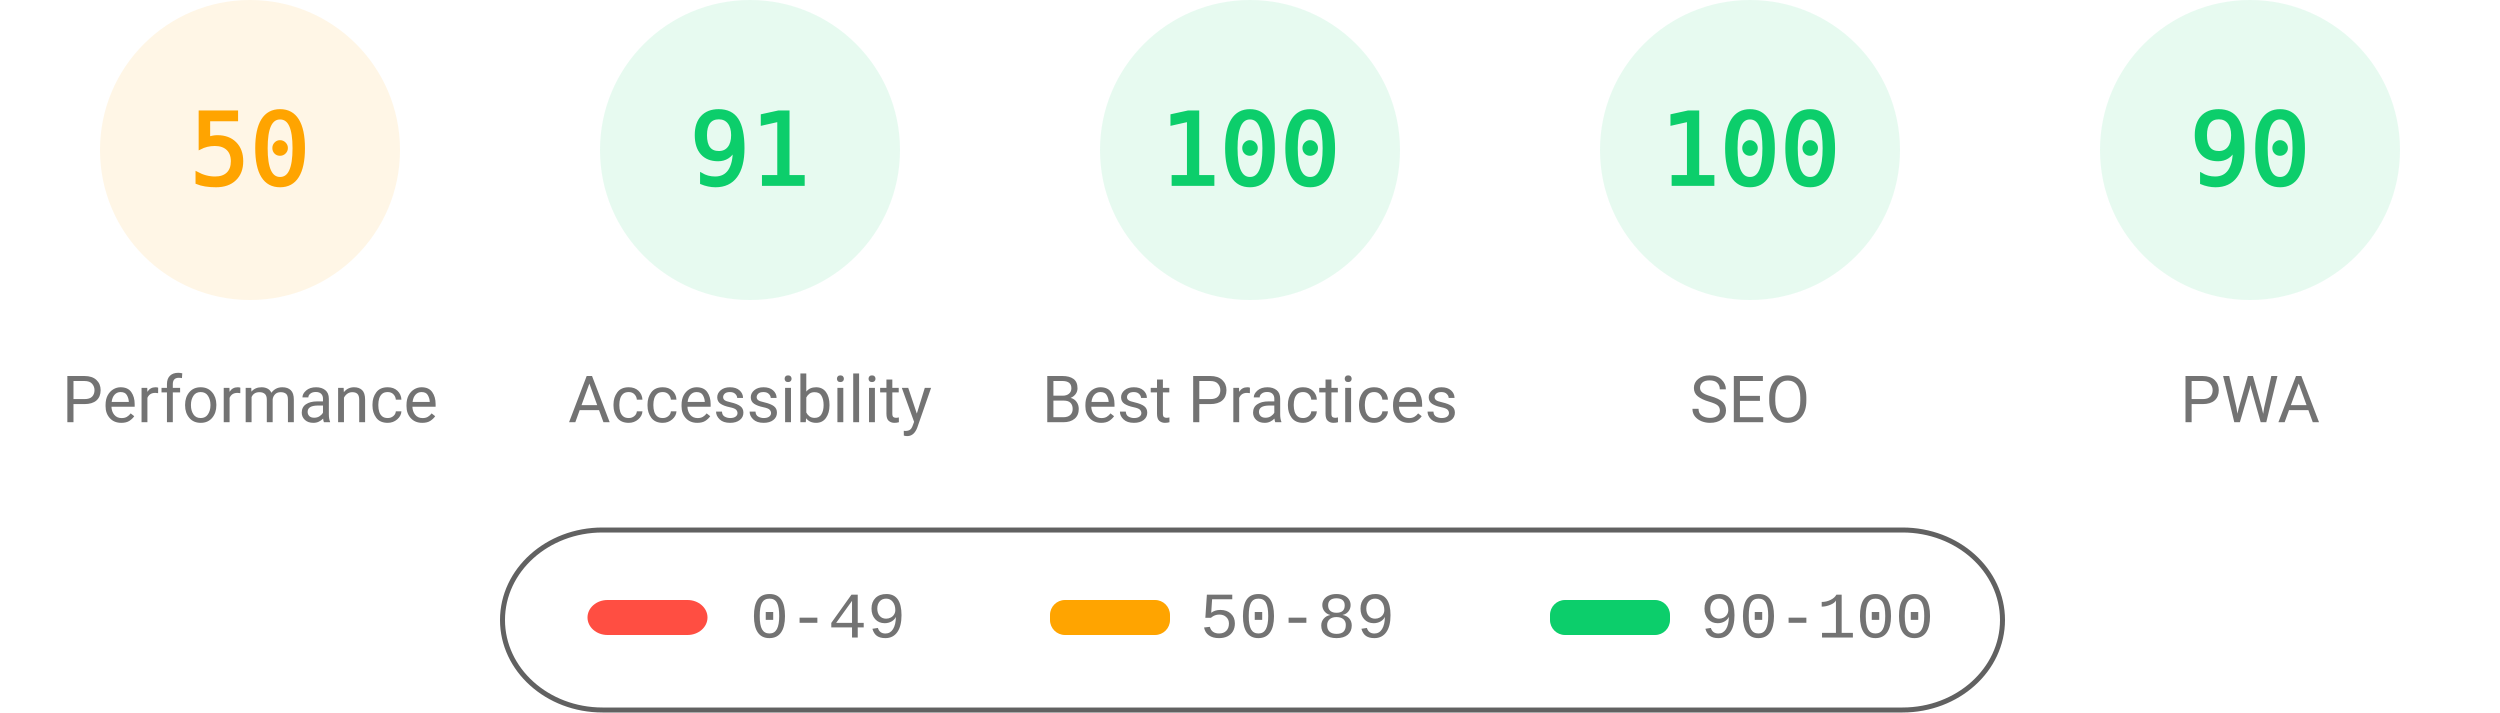
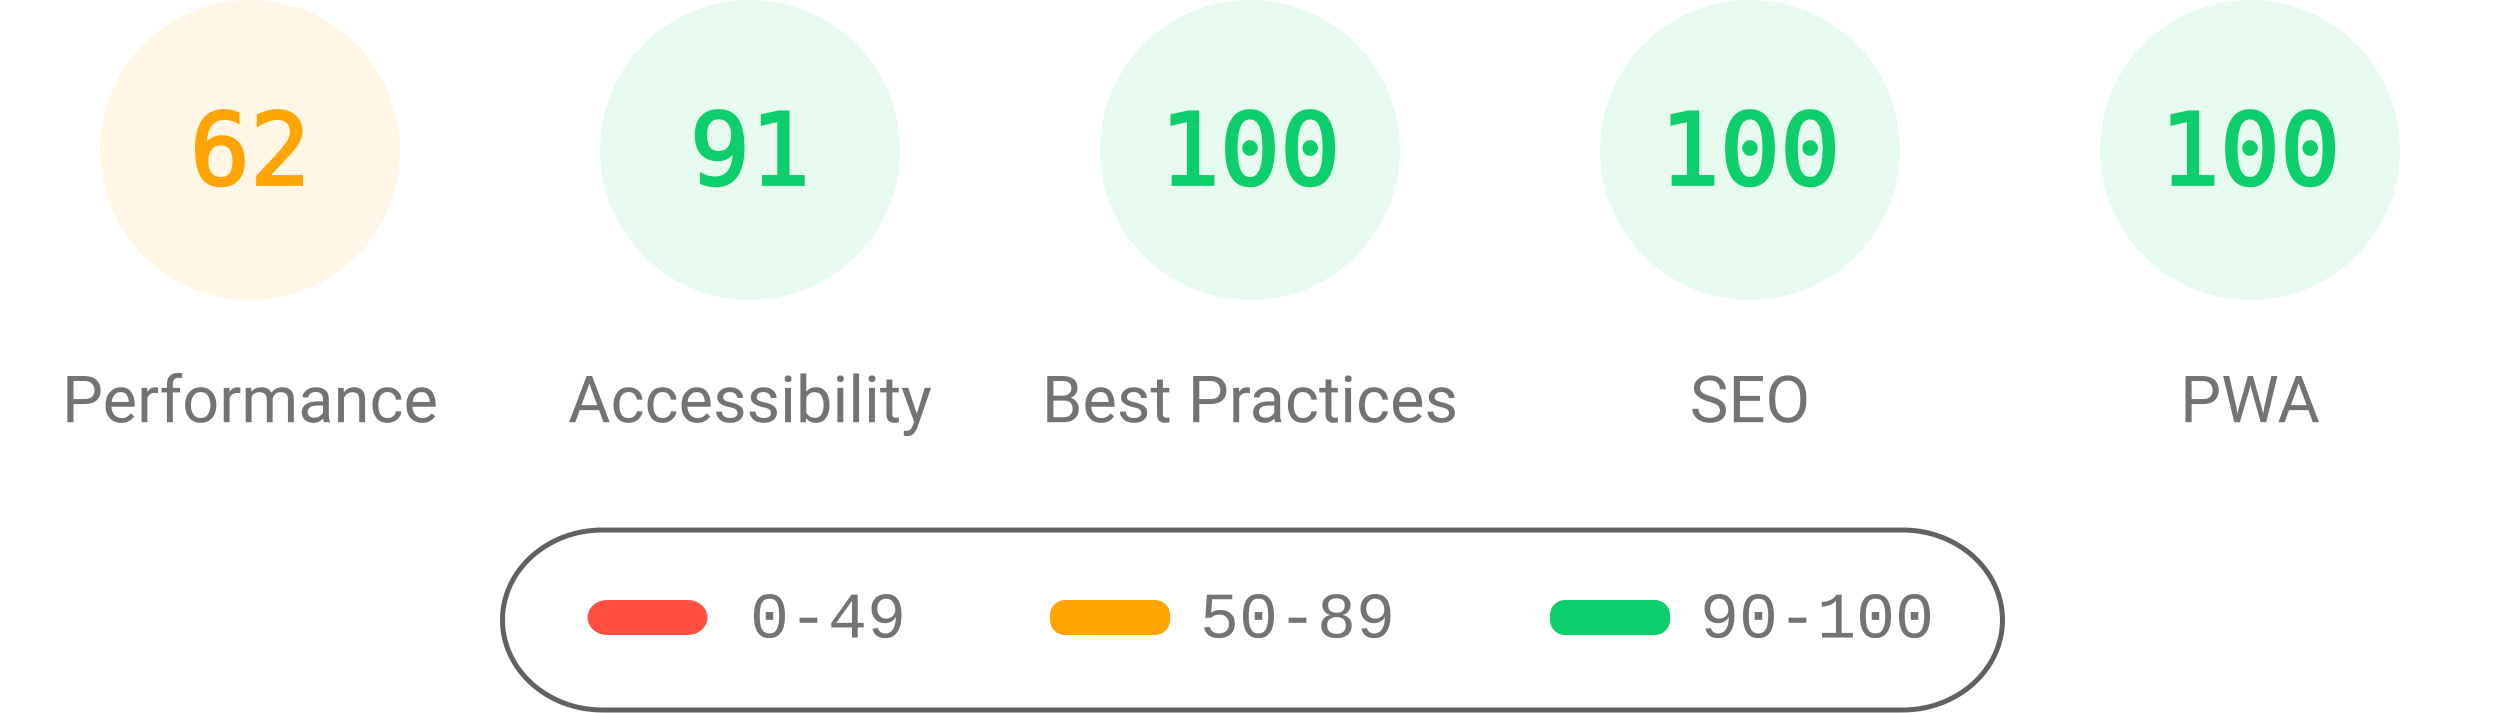
<svg xmlns="http://www.w3.org/2000/svg" fill="none" width="1000" height="285">
  <style>.gauge-base{opacity:.1}.gauge-arc{fill:none;animation-delay:250ms;stroke-linecap:round;transform:rotate(-90deg);transform-origin:100px 60px;animation:load-gauge 1s ease forwards}.guage-text{font-size:40px;font-family:monospace;text-align:center}.guage-red{color:#ff4e42;fill:#ff4e42;stroke:#ff4e42}.guage-orange{color:#ffa400;fill:#ffa400;stroke:#ffa400}.guage-green{color:#0cce6b;fill:#0cce6b;stroke:#0cce6b}.guage-undefined{color:#5c5c5c;fill:#5c5c5c;stroke:#5c5c5c}.guage-title{color:#737373;fill:#737373;stroke:none;font-size:26px;line-height:26px;font-family:Roboto,Halvetica,Arial,sans-serif}@keyframes load-gauge{from{stroke-dasharray:0 352.858}}</style>
  <svg class="guage-div guage-perf guage-orange" viewBox="0 0 200 200" width="200" height="200">
    <circle class="gauge-base" r="56" cx="100" cy="60" stroke-width="8" />
-     <circle class="gauge-arc guage-arc-1" r="56" cx="100" cy="60" stroke-width="8" style="stroke-dasharray:175.929,351.858" />
-     <text class="guage-text" x="100" y="60" alignment-baseline="central" dominant-baseline="central" text-anchor="middle">50</text>
+     <circle class="gauge-arc guage-arc-1" r="56" cx="100" cy="60" stroke-width="8" style="stroke-dasharray:218.152,351.858" />
+     <text class="guage-text" x="100" y="60" alignment-baseline="central" dominant-baseline="central" text-anchor="middle">62</text>
    <text class="guage-title" x="100" y="160" alignment-baseline="central" dominant-baseline="central" text-anchor="middle">Performance</text>
  </svg>
  <svg class="guage-div guage-acc guage-green" viewBox="0 0 200 200" width="200" height="200" x="200">
    <circle class="gauge-base" r="56" cx="100" cy="60" stroke-width="8" />
    <circle class="gauge-arc guage-arc-2" r="56" cx="100" cy="60" stroke-width="8" style="stroke-dasharray:320.191,351.858" />
    <text class="guage-text" x="100" y="60" alignment-baseline="central" dominant-baseline="central" text-anchor="middle">91</text>
    <text class="guage-title" x="100" y="160" alignment-baseline="central" dominant-baseline="central" text-anchor="middle">Accessibility</text>
  </svg>
  <svg class="guage-div guage-best guage-green" viewBox="0 0 200 200" width="200" height="200" x="400">
    <circle class="gauge-base" r="56" cx="100" cy="60" stroke-width="8" />
    <circle class="gauge-arc guage-arc-3" r="56" cx="100" cy="60" stroke-width="8" style="stroke-dasharray:351.858,351.858" />
    <text class="guage-text" x="100" y="60" alignment-baseline="central" dominant-baseline="central" text-anchor="middle">100</text>
    <text class="guage-title" x="100" y="160" alignment-baseline="central" dominant-baseline="central" text-anchor="middle">Best Practices</text>
  </svg>
  <svg class="guage-div guage-seo guage-green" viewBox="0 0 200 200" width="200" height="200" x="600">
    <circle class="gauge-base" r="56" cx="100" cy="60" stroke-width="8" />
    <circle class="gauge-arc guage-arc-4" r="56" cx="100" cy="60" stroke-width="8" style="stroke-dasharray:351.858,351.858" />
    <text class="guage-text" x="100" y="60" alignment-baseline="central" dominant-baseline="central" text-anchor="middle">100</text>
    <text class="guage-title" x="100" y="160" alignment-baseline="central" dominant-baseline="central" text-anchor="middle">SEO</text>
  </svg>
  <svg class="guage-div guage-pwa guage-green" viewBox="0 0 200 200" width="200" height="200" x="800">
    <circle class="gauge-base" r="56" cx="100" cy="60" stroke-width="8" />
-     <circle class="gauge-arc guage-arc-4" r="56" cx="100" cy="60" stroke-width="8" style="stroke-dasharray:316.672,351.858" />
-     <text class="guage-text" x="100" y="60" alignment-baseline="central" dominant-baseline="central" text-anchor="middle">90</text>
+     <circle class="gauge-arc guage-arc-4" r="56" cx="100" cy="60" stroke-width="8" style="stroke-dasharray:351.858,351.858" />
+     <text class="guage-text" x="100" y="60" alignment-baseline="central" dominant-baseline="central" text-anchor="middle">100</text>
    <text class="guage-title" x="100" y="160" alignment-baseline="central" dominant-baseline="central" text-anchor="middle">PWA</text>
  </svg>
  <svg width="604" height="76" x="200" y="210">
    <path fill="none" id="canvas_background" d="M-1-1h604v80H-1z" />
    <rect fill-opacity="0" stroke="#616161" stroke-width="2" rx="40" id="svg_2" height="72" width="600" y="2" x="1" fill="#000" />
    <rect stroke="#000" rx="8" id="svg_3" height="14" width="48" y="30" x="35" stroke-opacity="null" stroke-width="0" fill="#ff4e42" />
    <rect stroke="#000" rx="6" id="svg_4" height="14" width="48" y="30" x="220" stroke-opacity="null" stroke-width="0" fill="#ffa400" />
    <rect stroke="#000" rx="6" id="svg_5" height="14" width="48" y="30" x="420" stroke-opacity="null" stroke-width="0" fill="#0cce6b" />
    <text xml:space="preserve" text-anchor="start" font-family="'Courier New', Courier, monospace" font-size="26" id="svg_6" y="45" x="100" stroke-opacity="null" stroke-width="0" stroke="#000" fill="#737373">0-49</text>
    <text xml:space="preserve" text-anchor="start" font-family="'Courier New', Courier, monospace" font-size="26" id="svg_7" y="45" x="280" stroke-opacity="null" stroke-width="0" stroke="#000" fill="#737373">50-89</text>
    <text xml:space="preserve" text-anchor="start" font-family="'Courier New', Courier, monospace" font-size="26" id="svg_8" y="45" x="480" stroke-opacity="null" stroke-width="0" stroke="#000" fill="#737373">90-100</text>
  </svg>
</svg>
